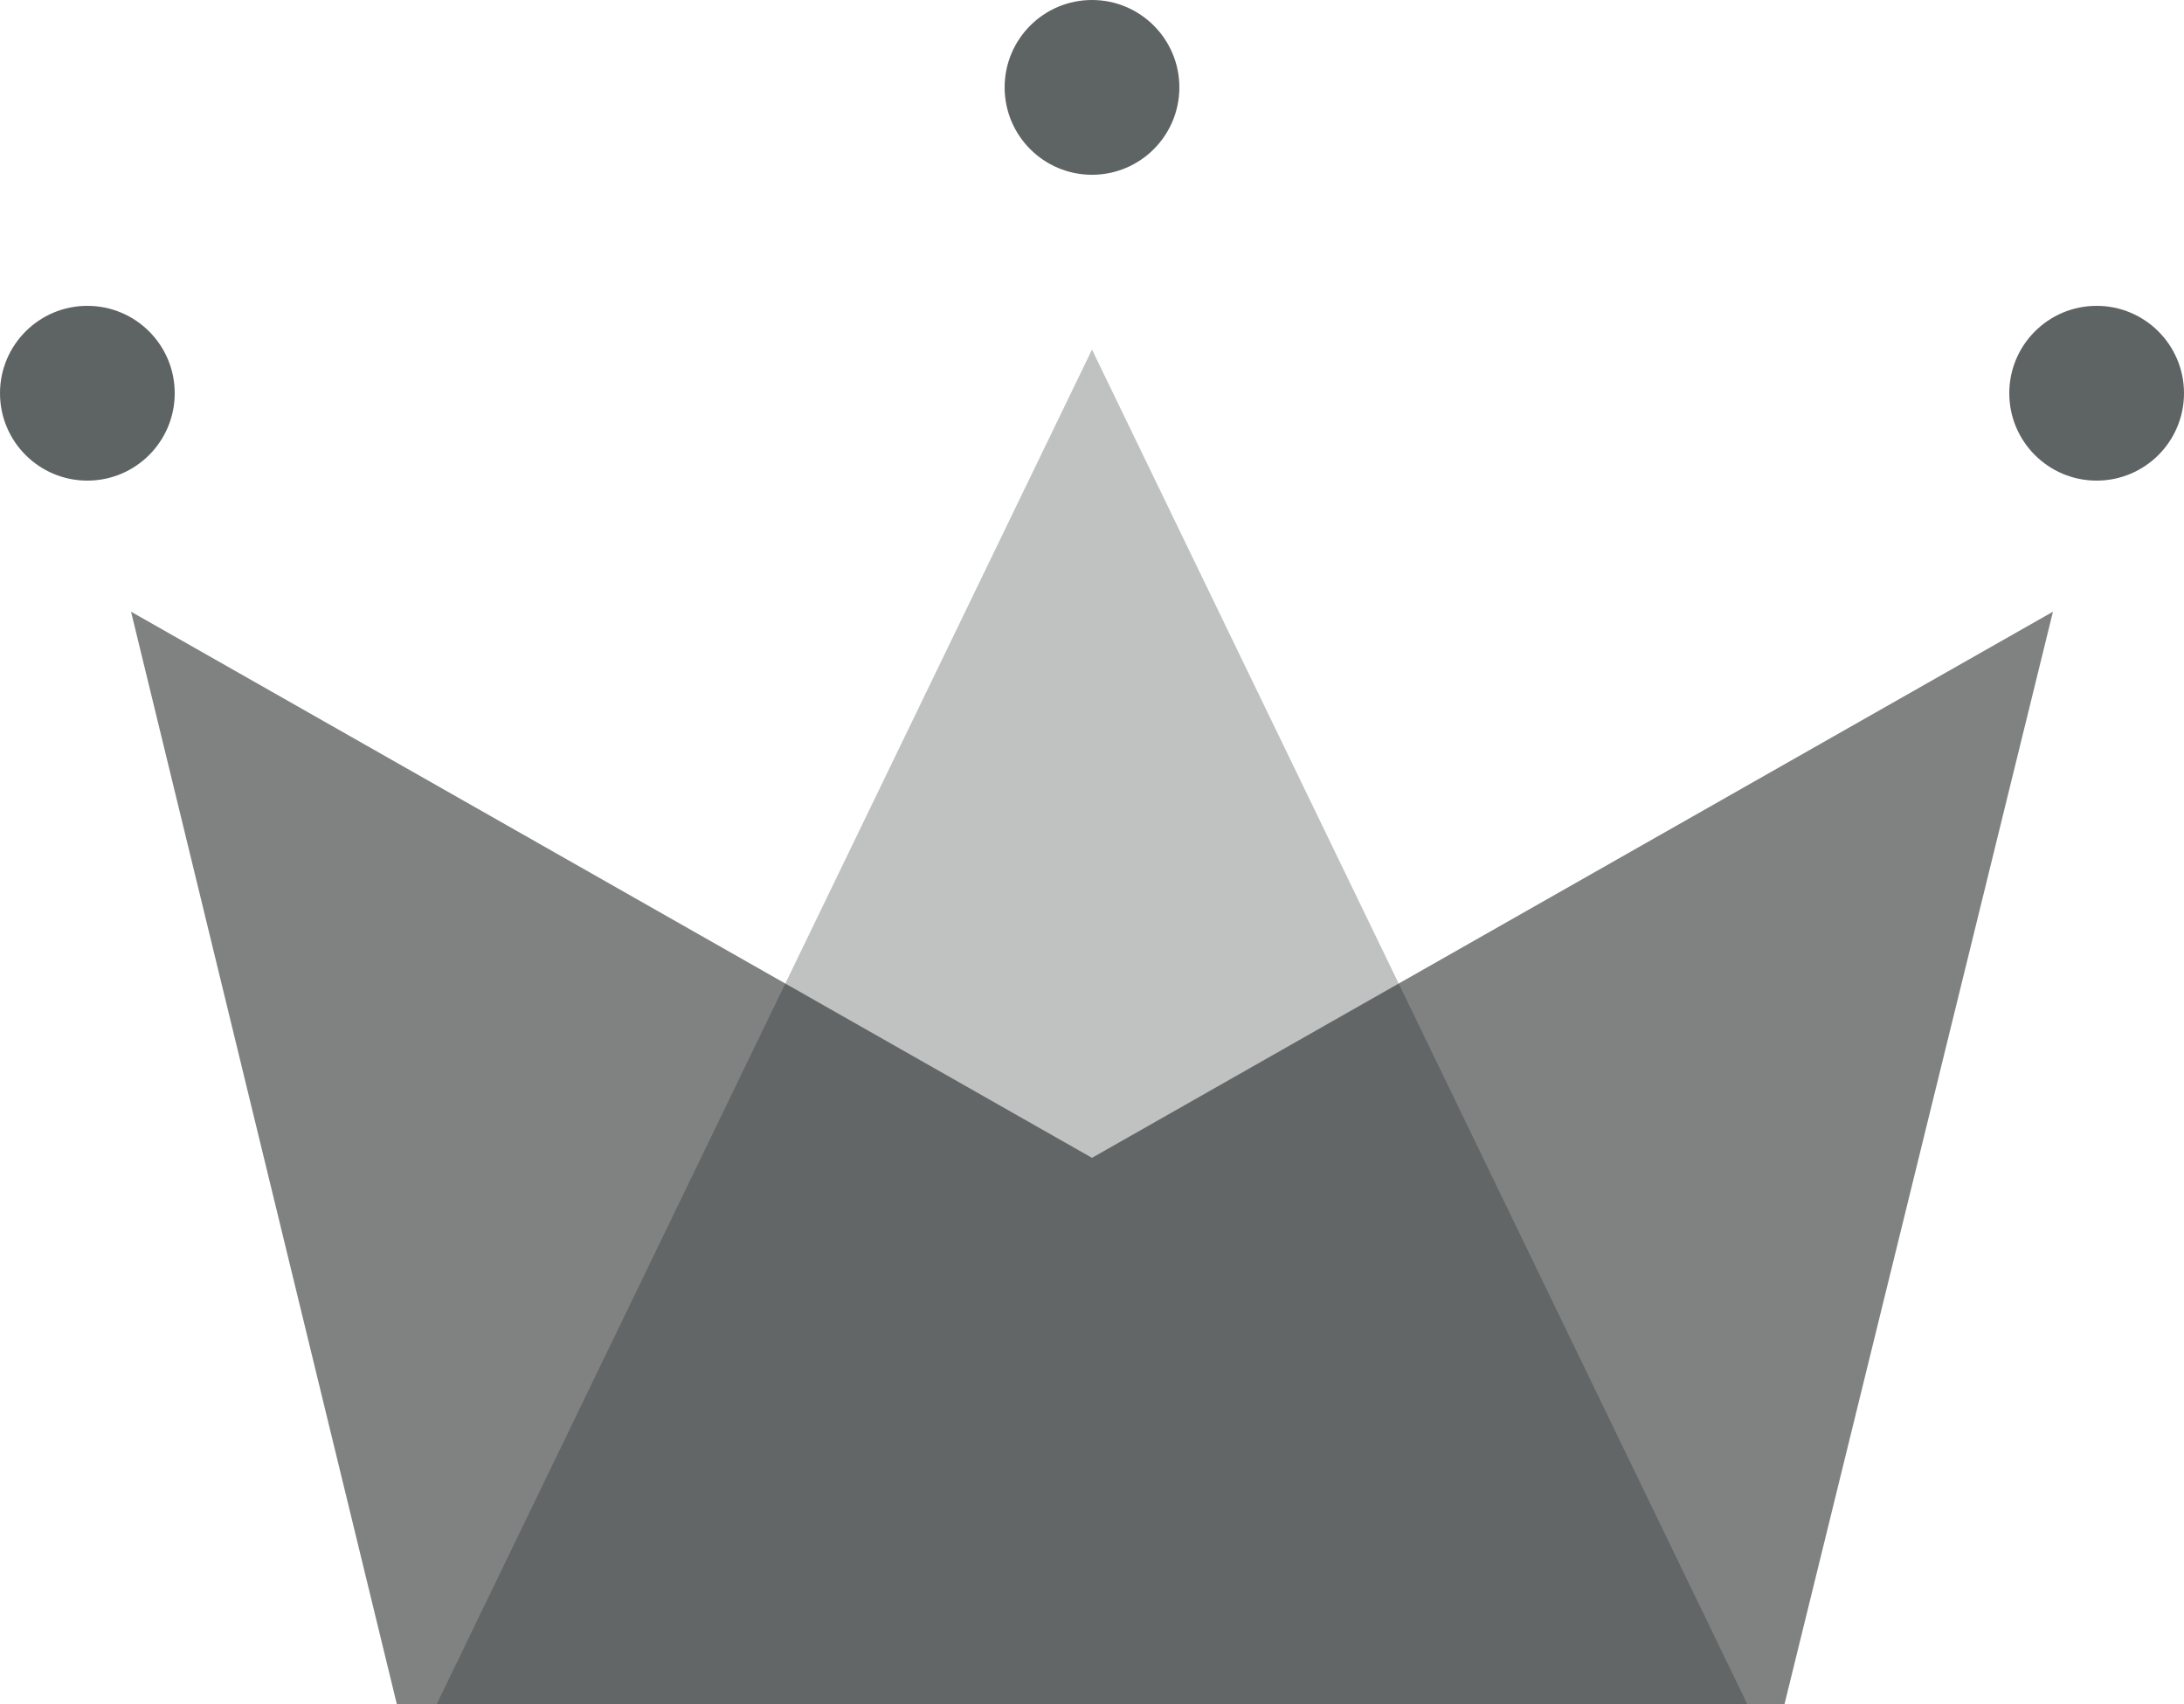
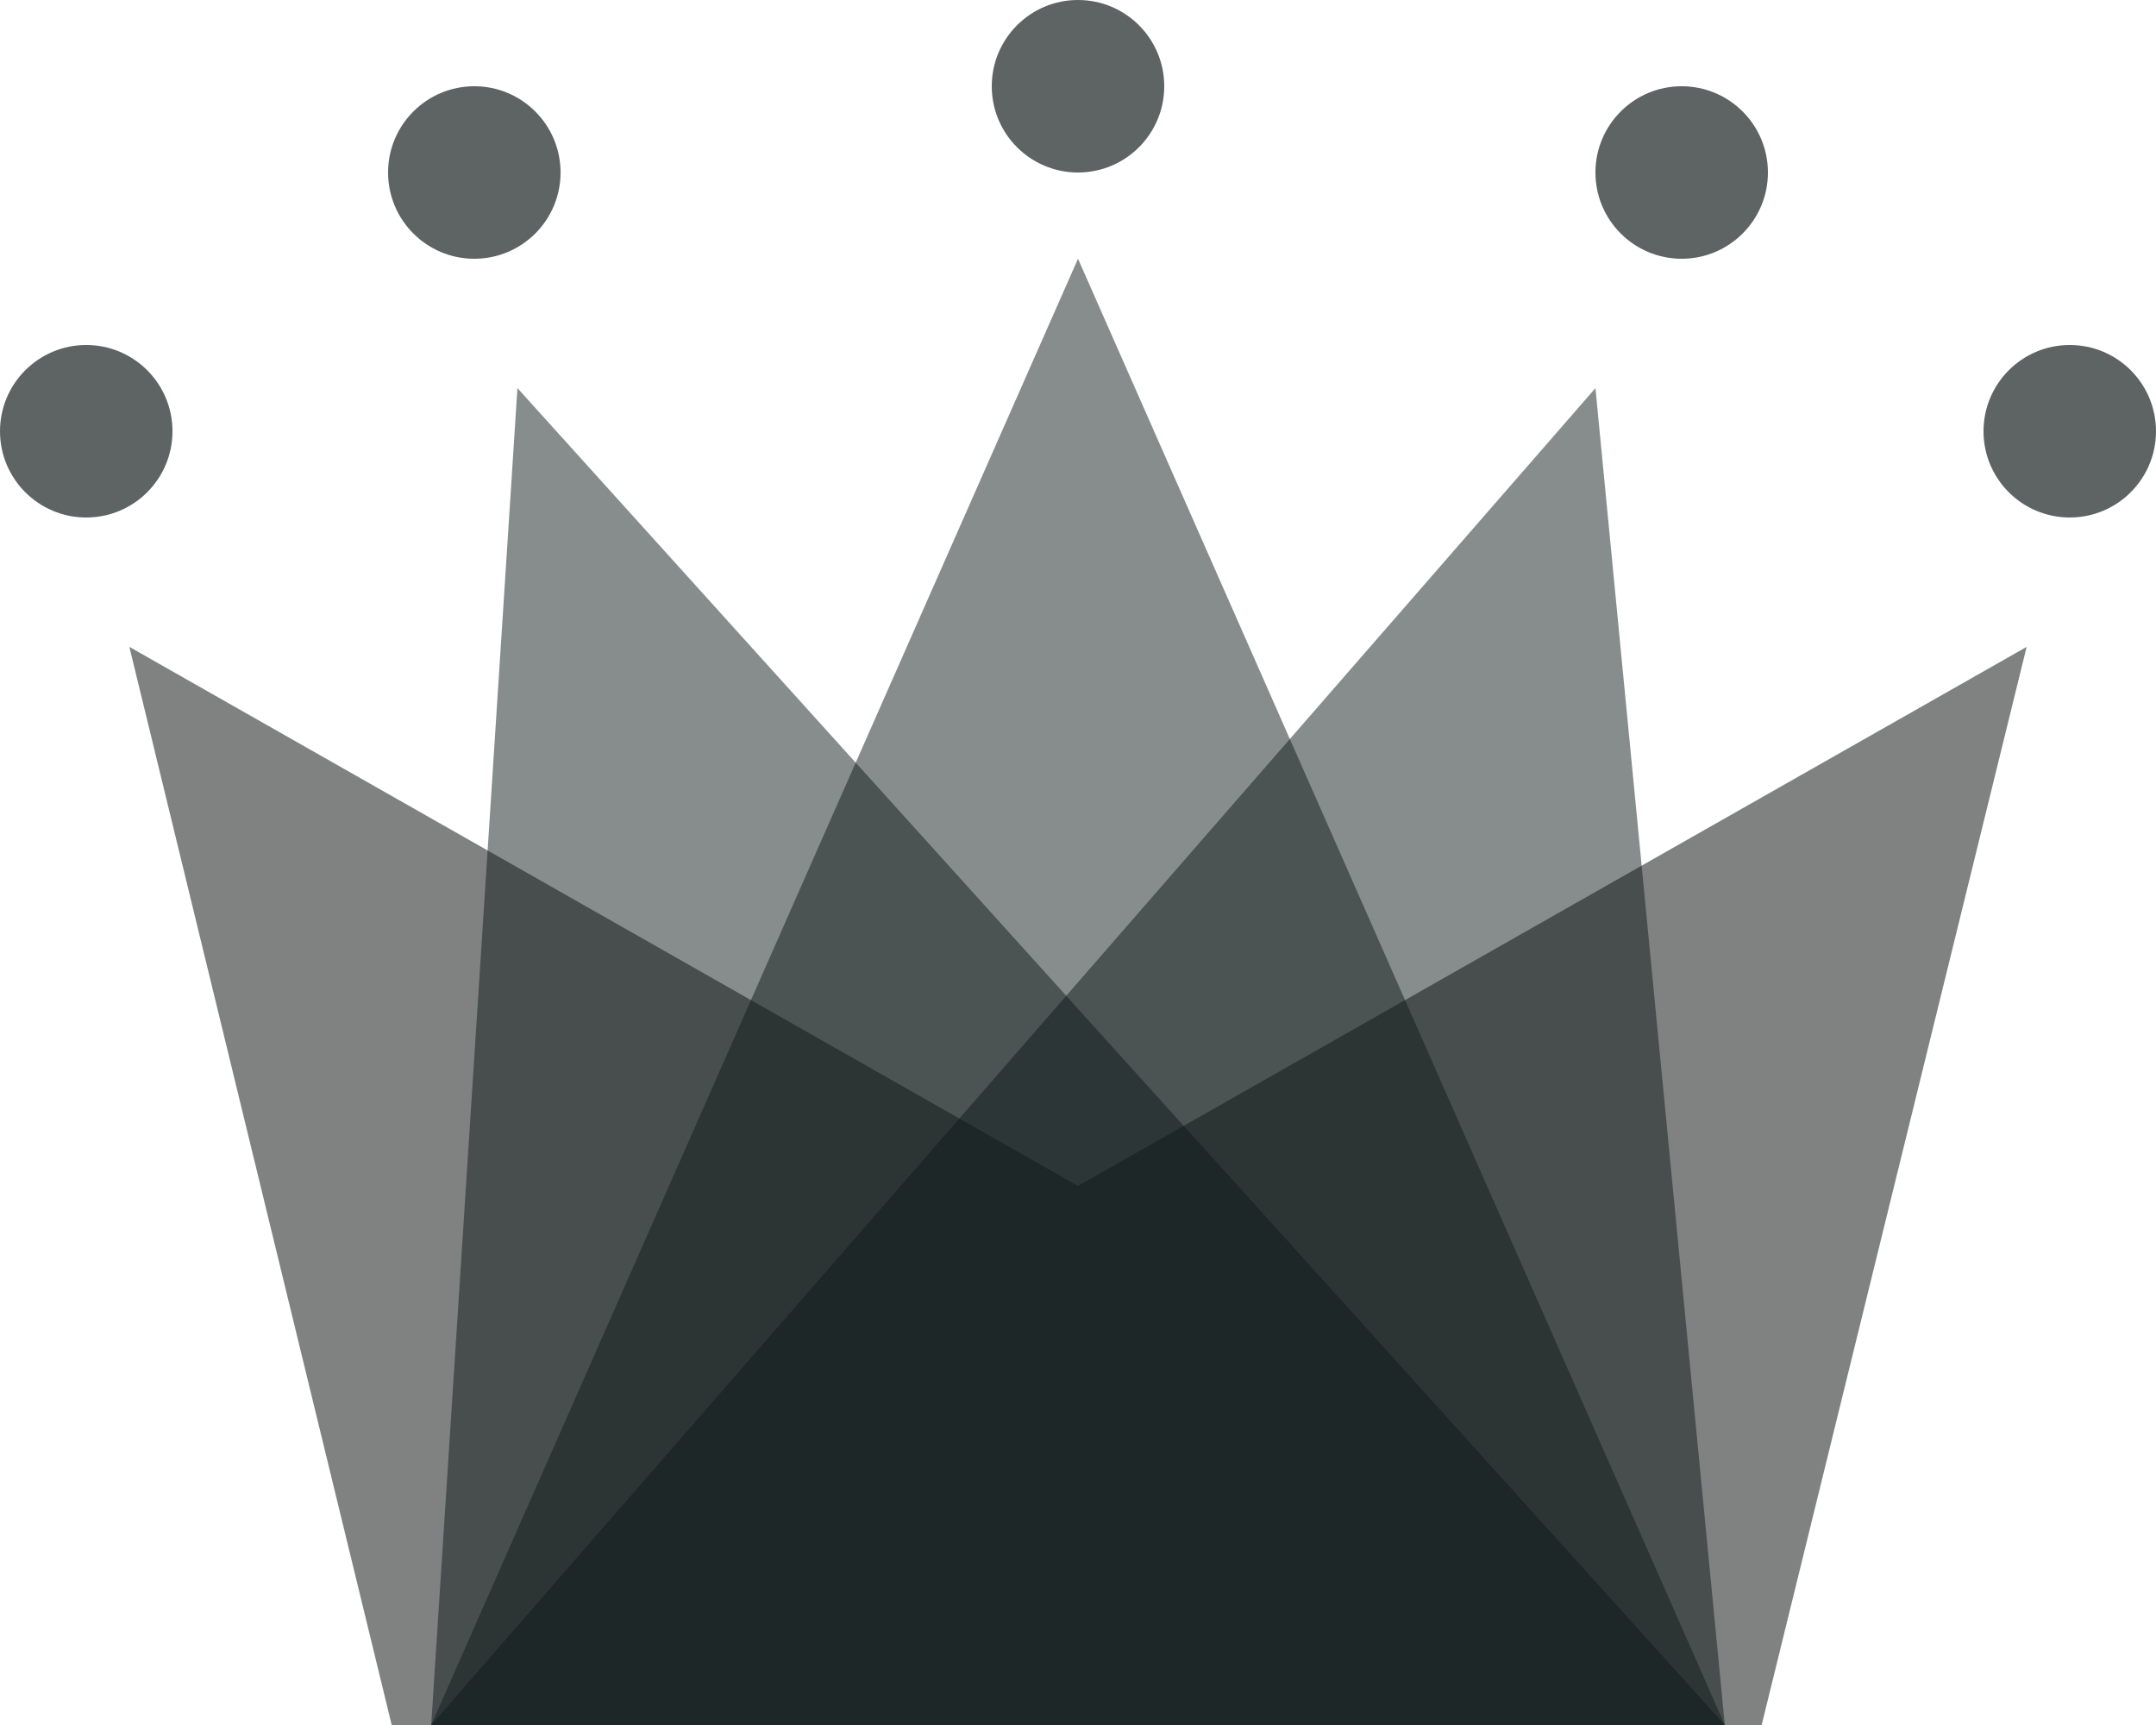
- <svg xmlns="http://www.w3.org/2000/svg" width="50px" height="39px" viewBox="0 0 50 39" version="1.1">
+ <svg xmlns="http://www.w3.org/2000/svg" width="50px" height="40px" viewBox="0 0 50 40" version="1.1">
  <g id="WiP" stroke="none" stroke-width="1" fill="none" fill-rule="evenodd">
-     <g id="Artboard" transform="translate(-90, -38)">
+     <g id="Artboard" transform="translate(-90, -37)">
      <g id="Group" transform="translate(90, 38)">
        <polygon id="Rectangle" fill="#808282" points="3 14 25 26.5 47 14 40.855 39 9.084 39" />
-         <polygon id="Triangle" fill-opacity="0.263" fill="#101A1A" points="25 8 40 39 10 39" />
+         <polygon id="Triangle" fill-opacity="0.5" fill="#101A1A" points="12 8 40 39 10 39" />
+         <polygon id="Triangle" fill-opacity="0.5" fill="#101A1A" points="25 5 40 39 10 39" />
+         <polygon id="Triangle" fill-opacity="0.5" fill="#101A1A" points="37 8 40 39 10 39" />
        <circle id="Oval" fill="#5E6363" cx="2" cy="9" r="2" />
-         <circle id="Oval" fill="#5E6363" cx="25" cy="2" r="2" />
+         <circle id="Oval" fill="#5E6363" cx="11" cy="3" r="2" />
+         <circle id="Oval" fill="#5E6363" cx="39" cy="3" r="2" />
+         <circle id="Oval" fill="#5E6363" cx="25" cy="1" r="2" />
        <circle id="Oval" fill="#5E6363" cx="48" cy="9" r="2" />
      </g>
    </g>
  </g>
</svg>
